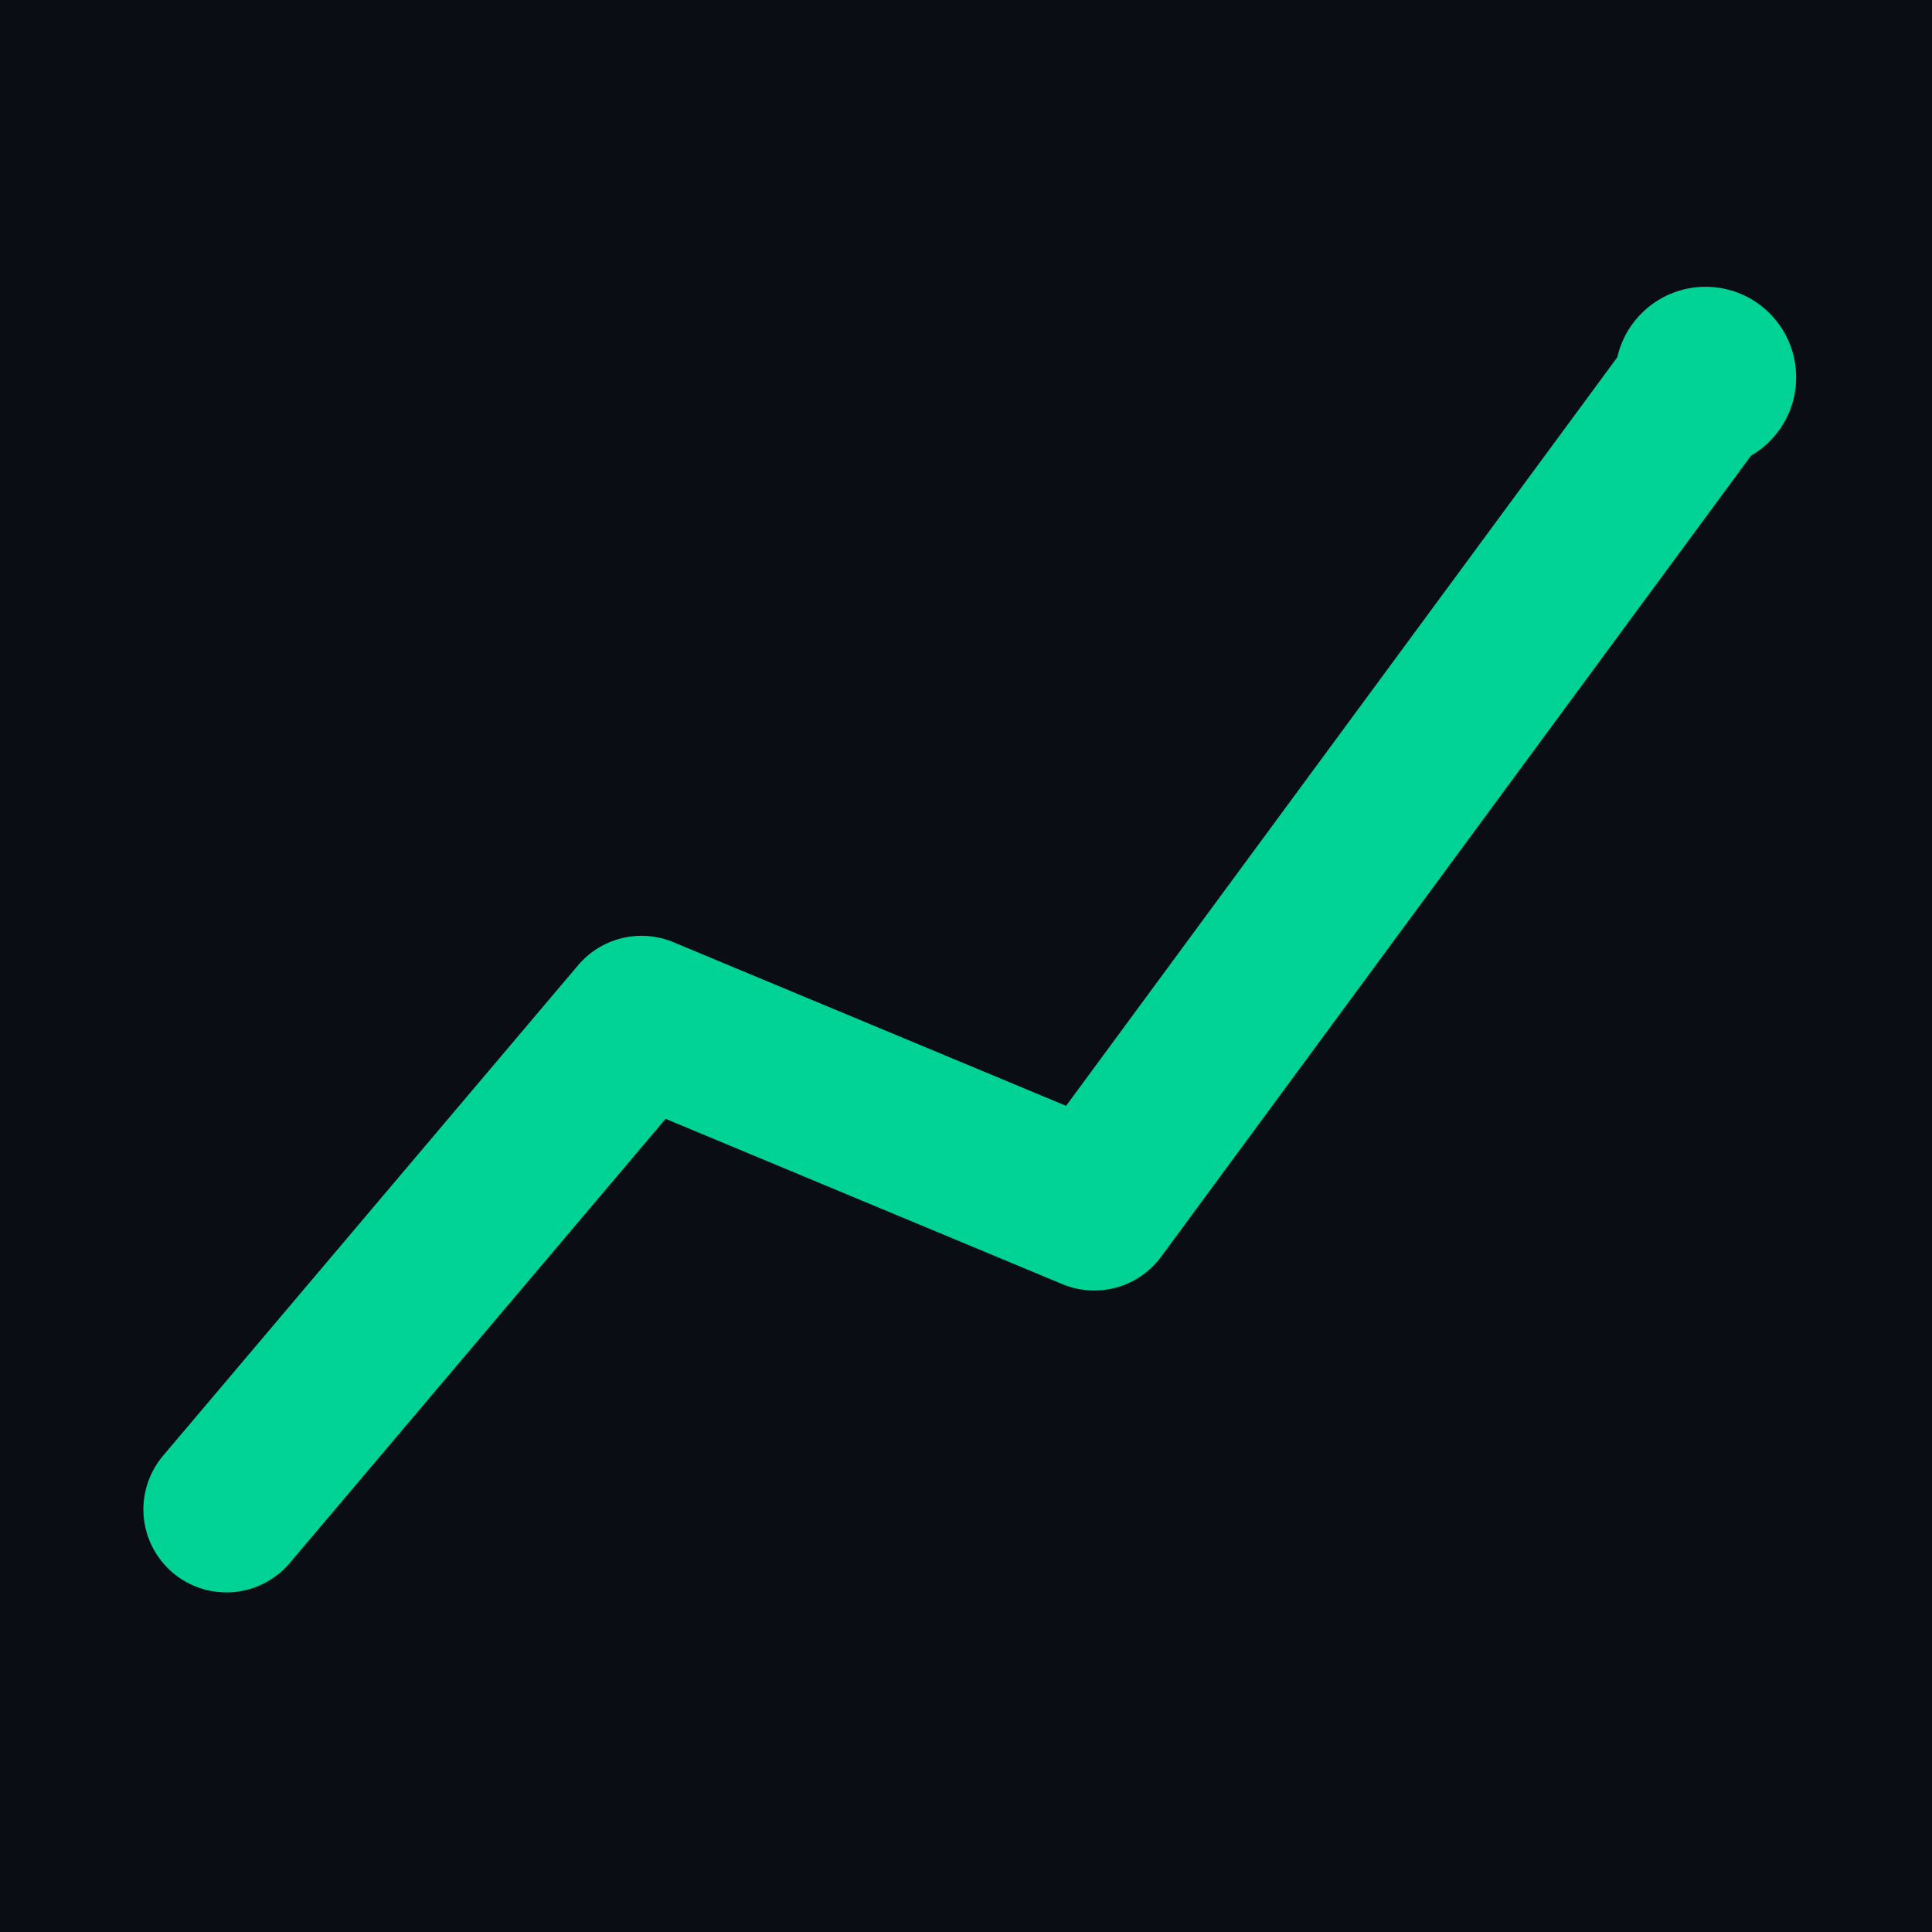
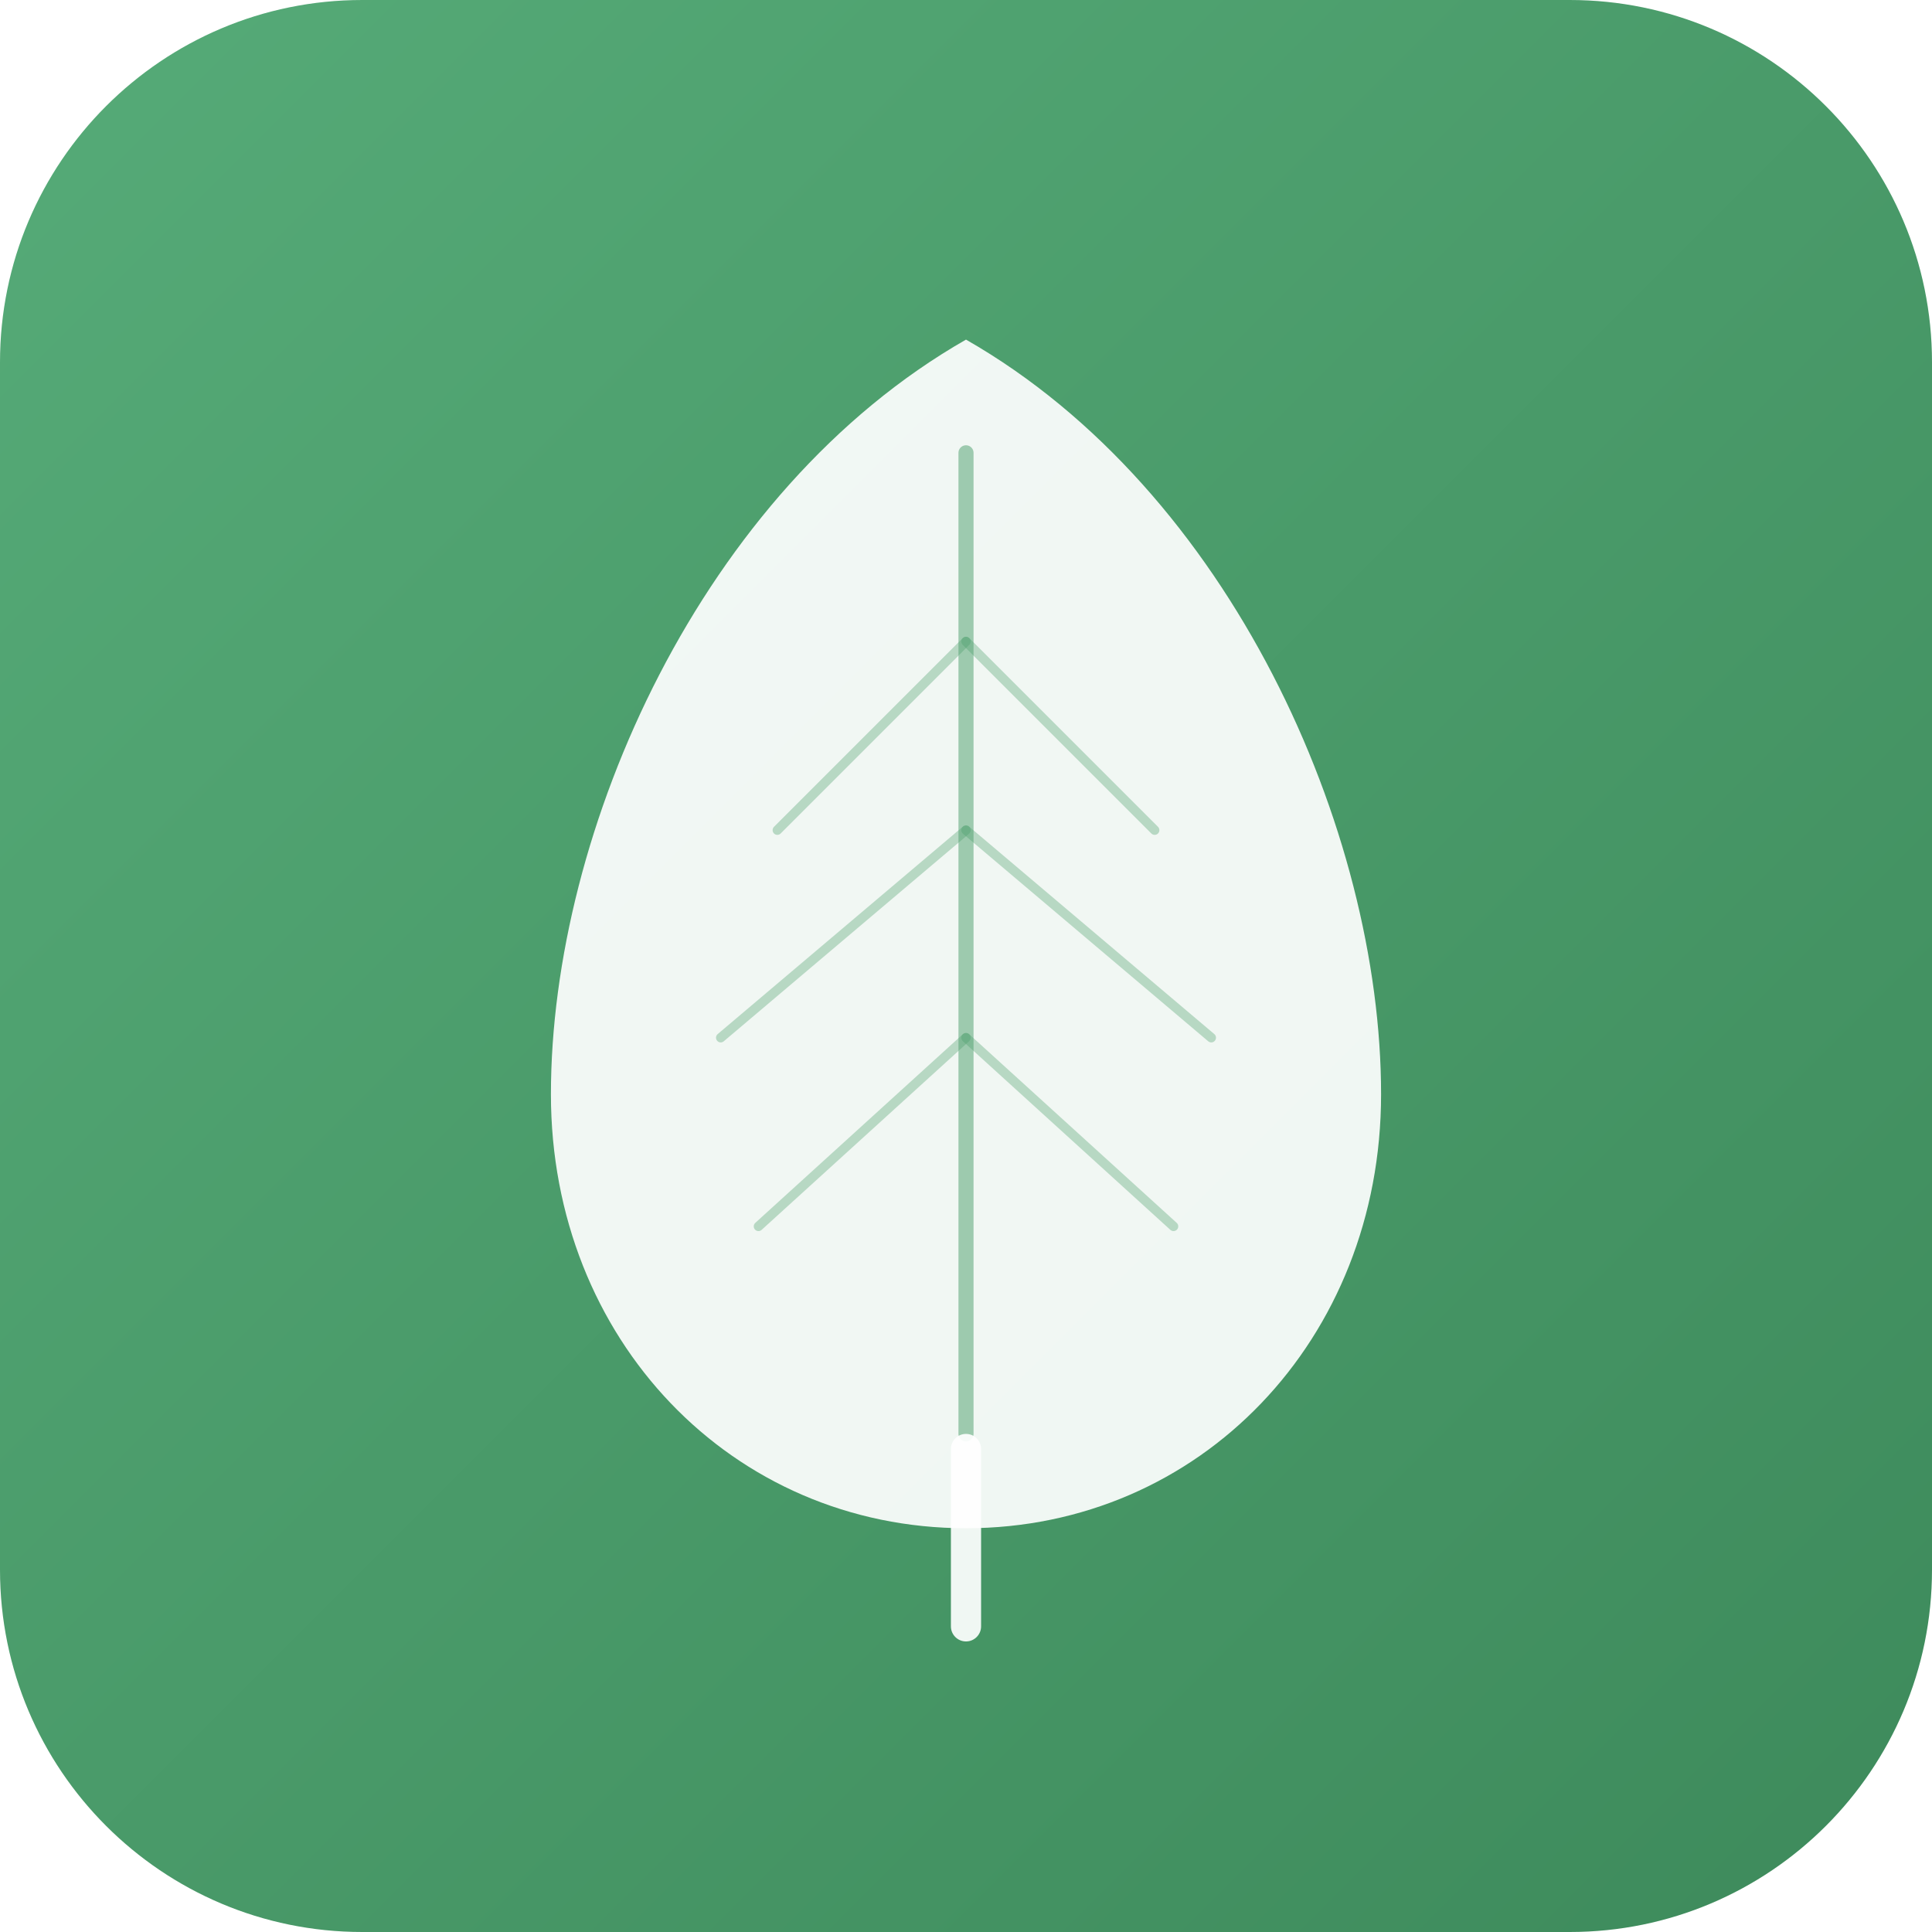
<svg xmlns="http://www.w3.org/2000/svg" viewBox="0 0 512 512">
-   <rect width="512" height="512" fill="#0a0d14" />
-   <path d="M60 400 L170 270 L290 320 L452 100" stroke="#00d395" stroke-width="44" stroke-linecap="round" stroke-linejoin="round" fill="none" />
-   <circle cx="452" cy="100" r="24" fill="#00d395" />
+   <defs>
+     <linearGradient id="bg" x1="0%" y1="0%" x2="100%" y2="100%">
+       <stop offset="0%" style="stop-color:#56ab78" />
+       <stop offset="100%" style="stop-color:#3d8a5b" />
+     </linearGradient>
+   </defs>
+   <rect width="512" height="512" rx="96" fill="url(#bg)" />
+   <g transform="translate(256,260)">
+     <path d="M0,-170 C-70,-130 -110,-40 -110,30 C-110,95 -62,145 0,145 C62,145 110,95 110,30 C110,-40 70,-130 0,-170 Z" fill="rgba(255,255,255,0.92)" />
+     <line x1="0" y1="-140" x2="0" y2="120" stroke="rgba(74,158,107,0.5)" stroke-width="4" stroke-linecap="round" />
+     <line x1="0" y1="-90" x2="-50" y2="-40" stroke="rgba(74,158,107,0.35)" stroke-width="2.5" stroke-linecap="round" />
+     <line x1="0" y1="-90" x2="50" y2="-40" stroke="rgba(74,158,107,0.35)" stroke-width="2.5" stroke-linecap="round" />
+     <line x1="0" y1="-40" x2="-65" y2="15" stroke="rgba(74,158,107,0.35)" stroke-width="2.5" stroke-linecap="round" />
+     <line x1="0" y1="-40" x2="65" y2="15" stroke="rgba(74,158,107,0.35)" stroke-width="2.5" stroke-linecap="round" />
+     <line x1="0" y1="15" x2="-55" y2="65" stroke="rgba(74,158,107,0.35)" stroke-width="2.5" stroke-linecap="round" />
+     <line x1="0" y1="15" x2="55" y2="65" stroke="rgba(74,158,107,0.35)" stroke-width="2.5" stroke-linecap="round" />
+     <rect x="-4" y="120" width="8" height="55" rx="4" fill="rgba(255,255,255,0.92)" />
+   </g>
</svg>
